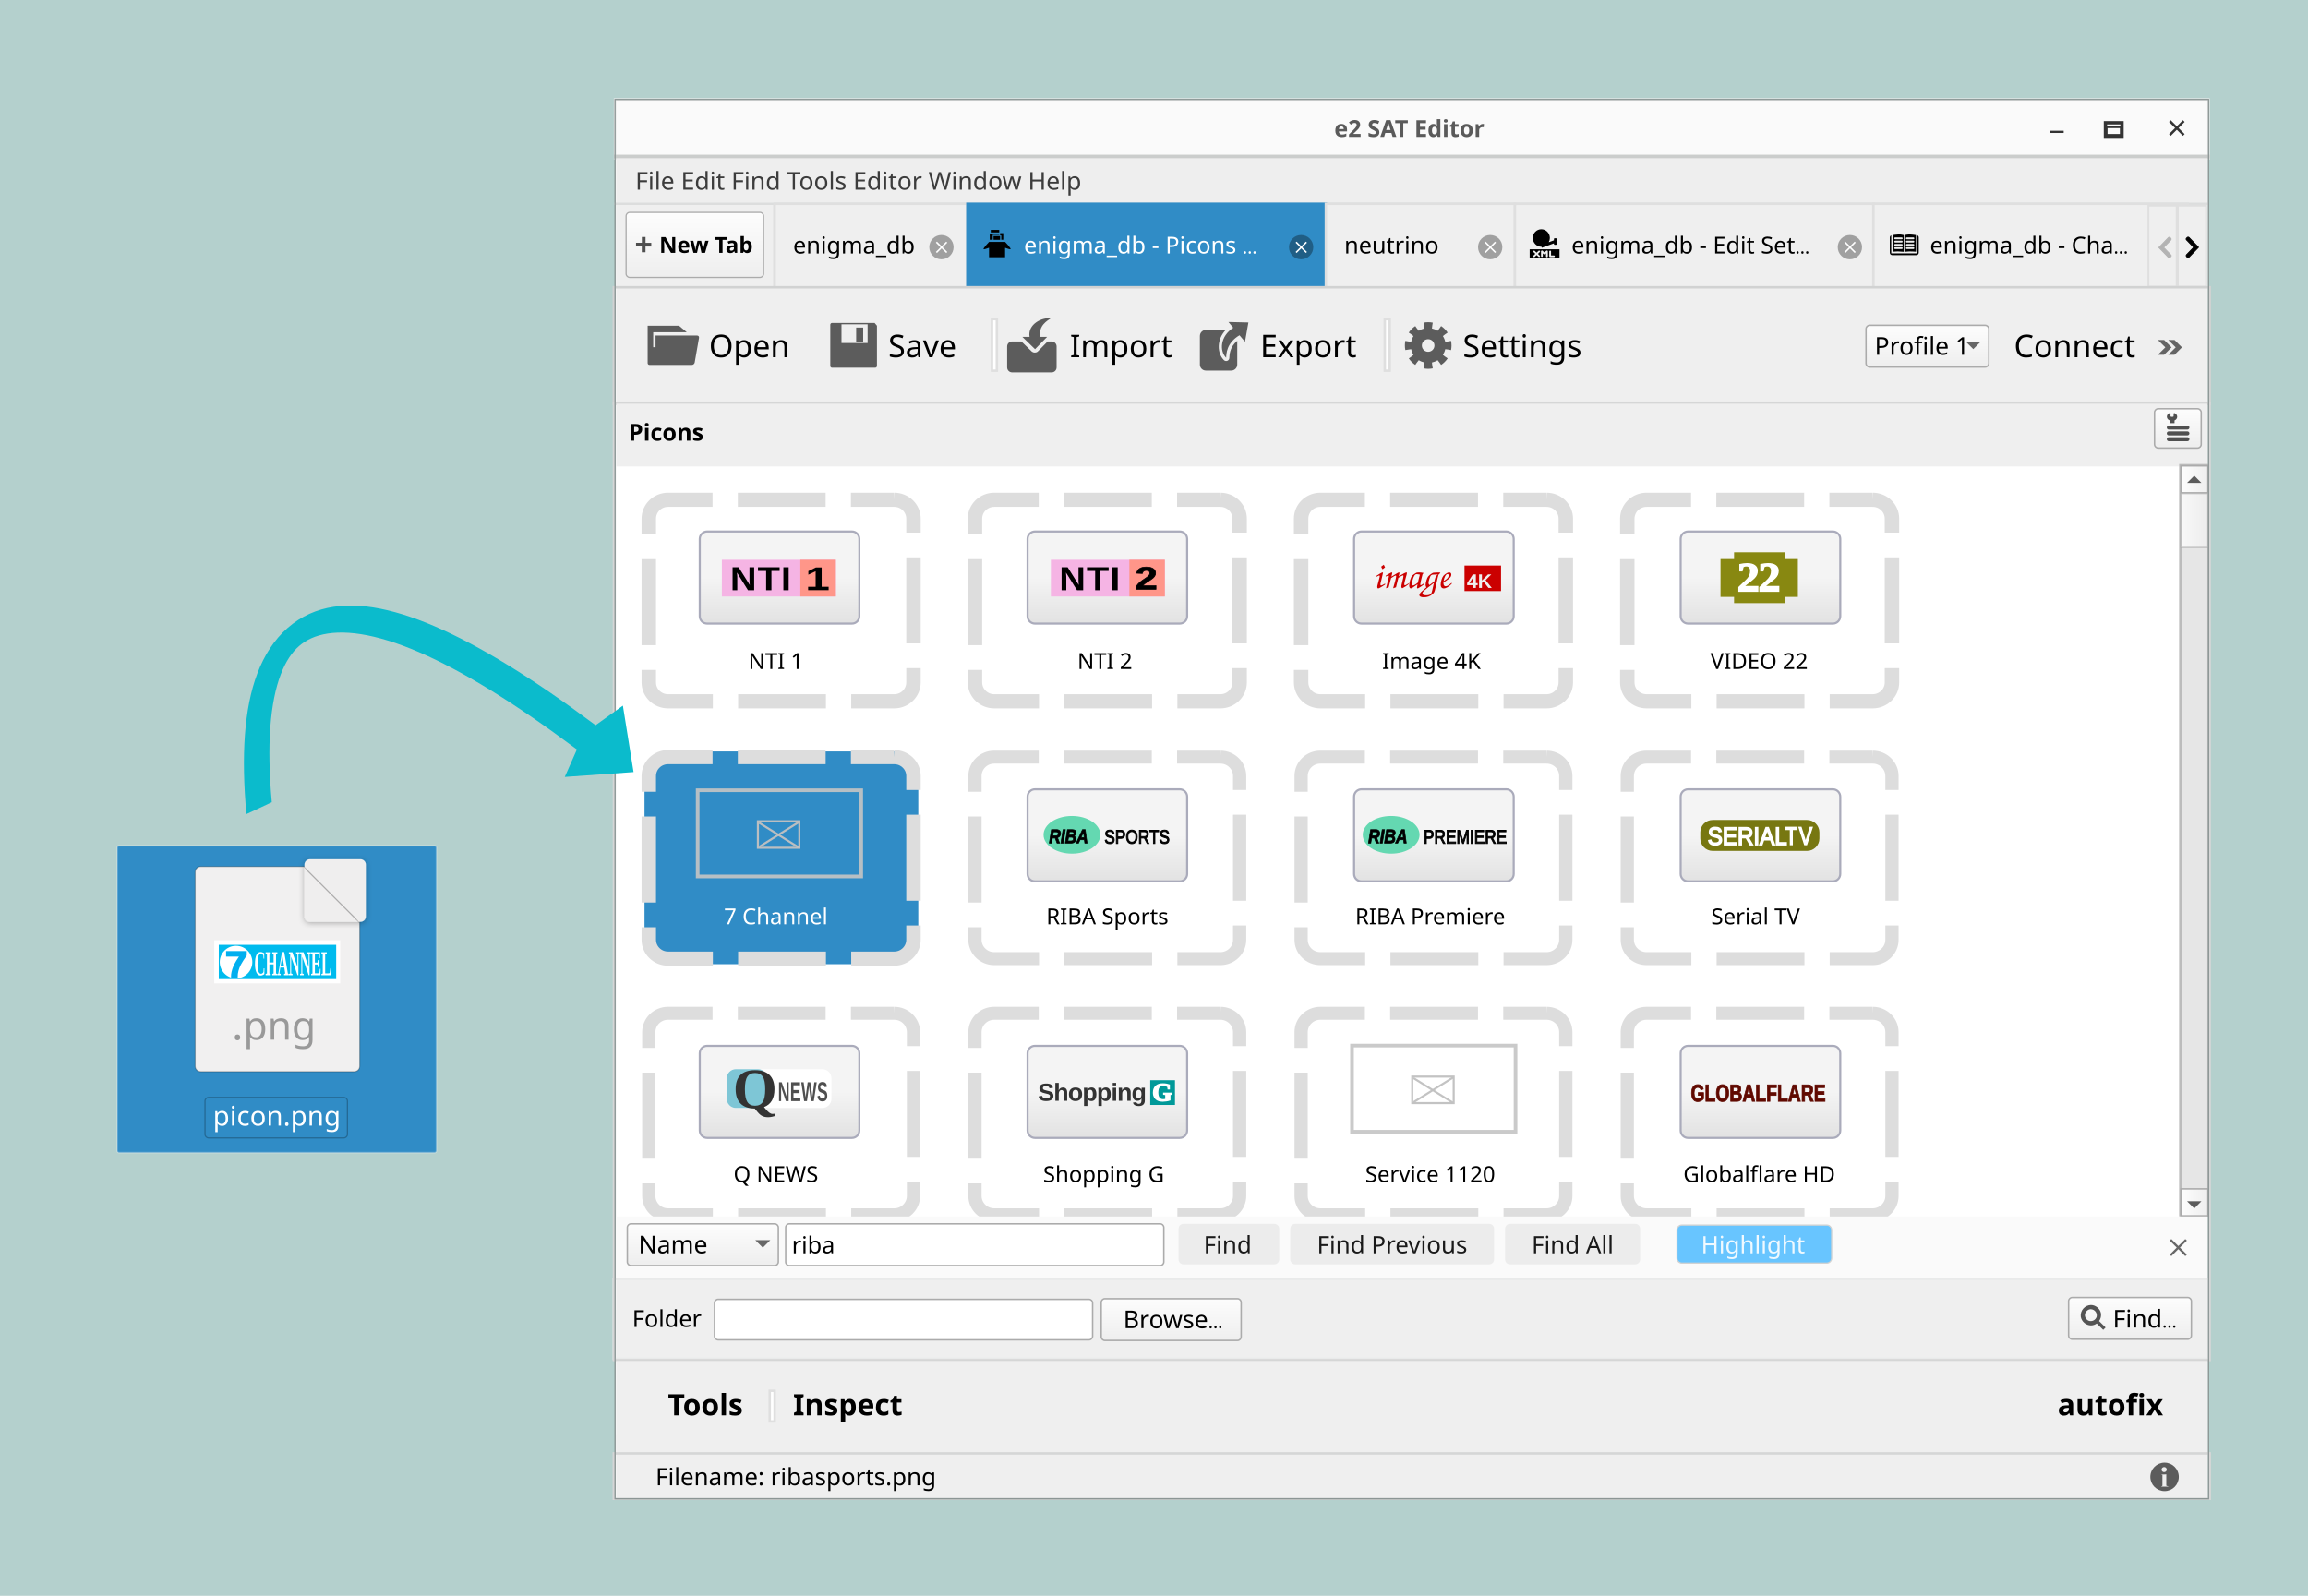
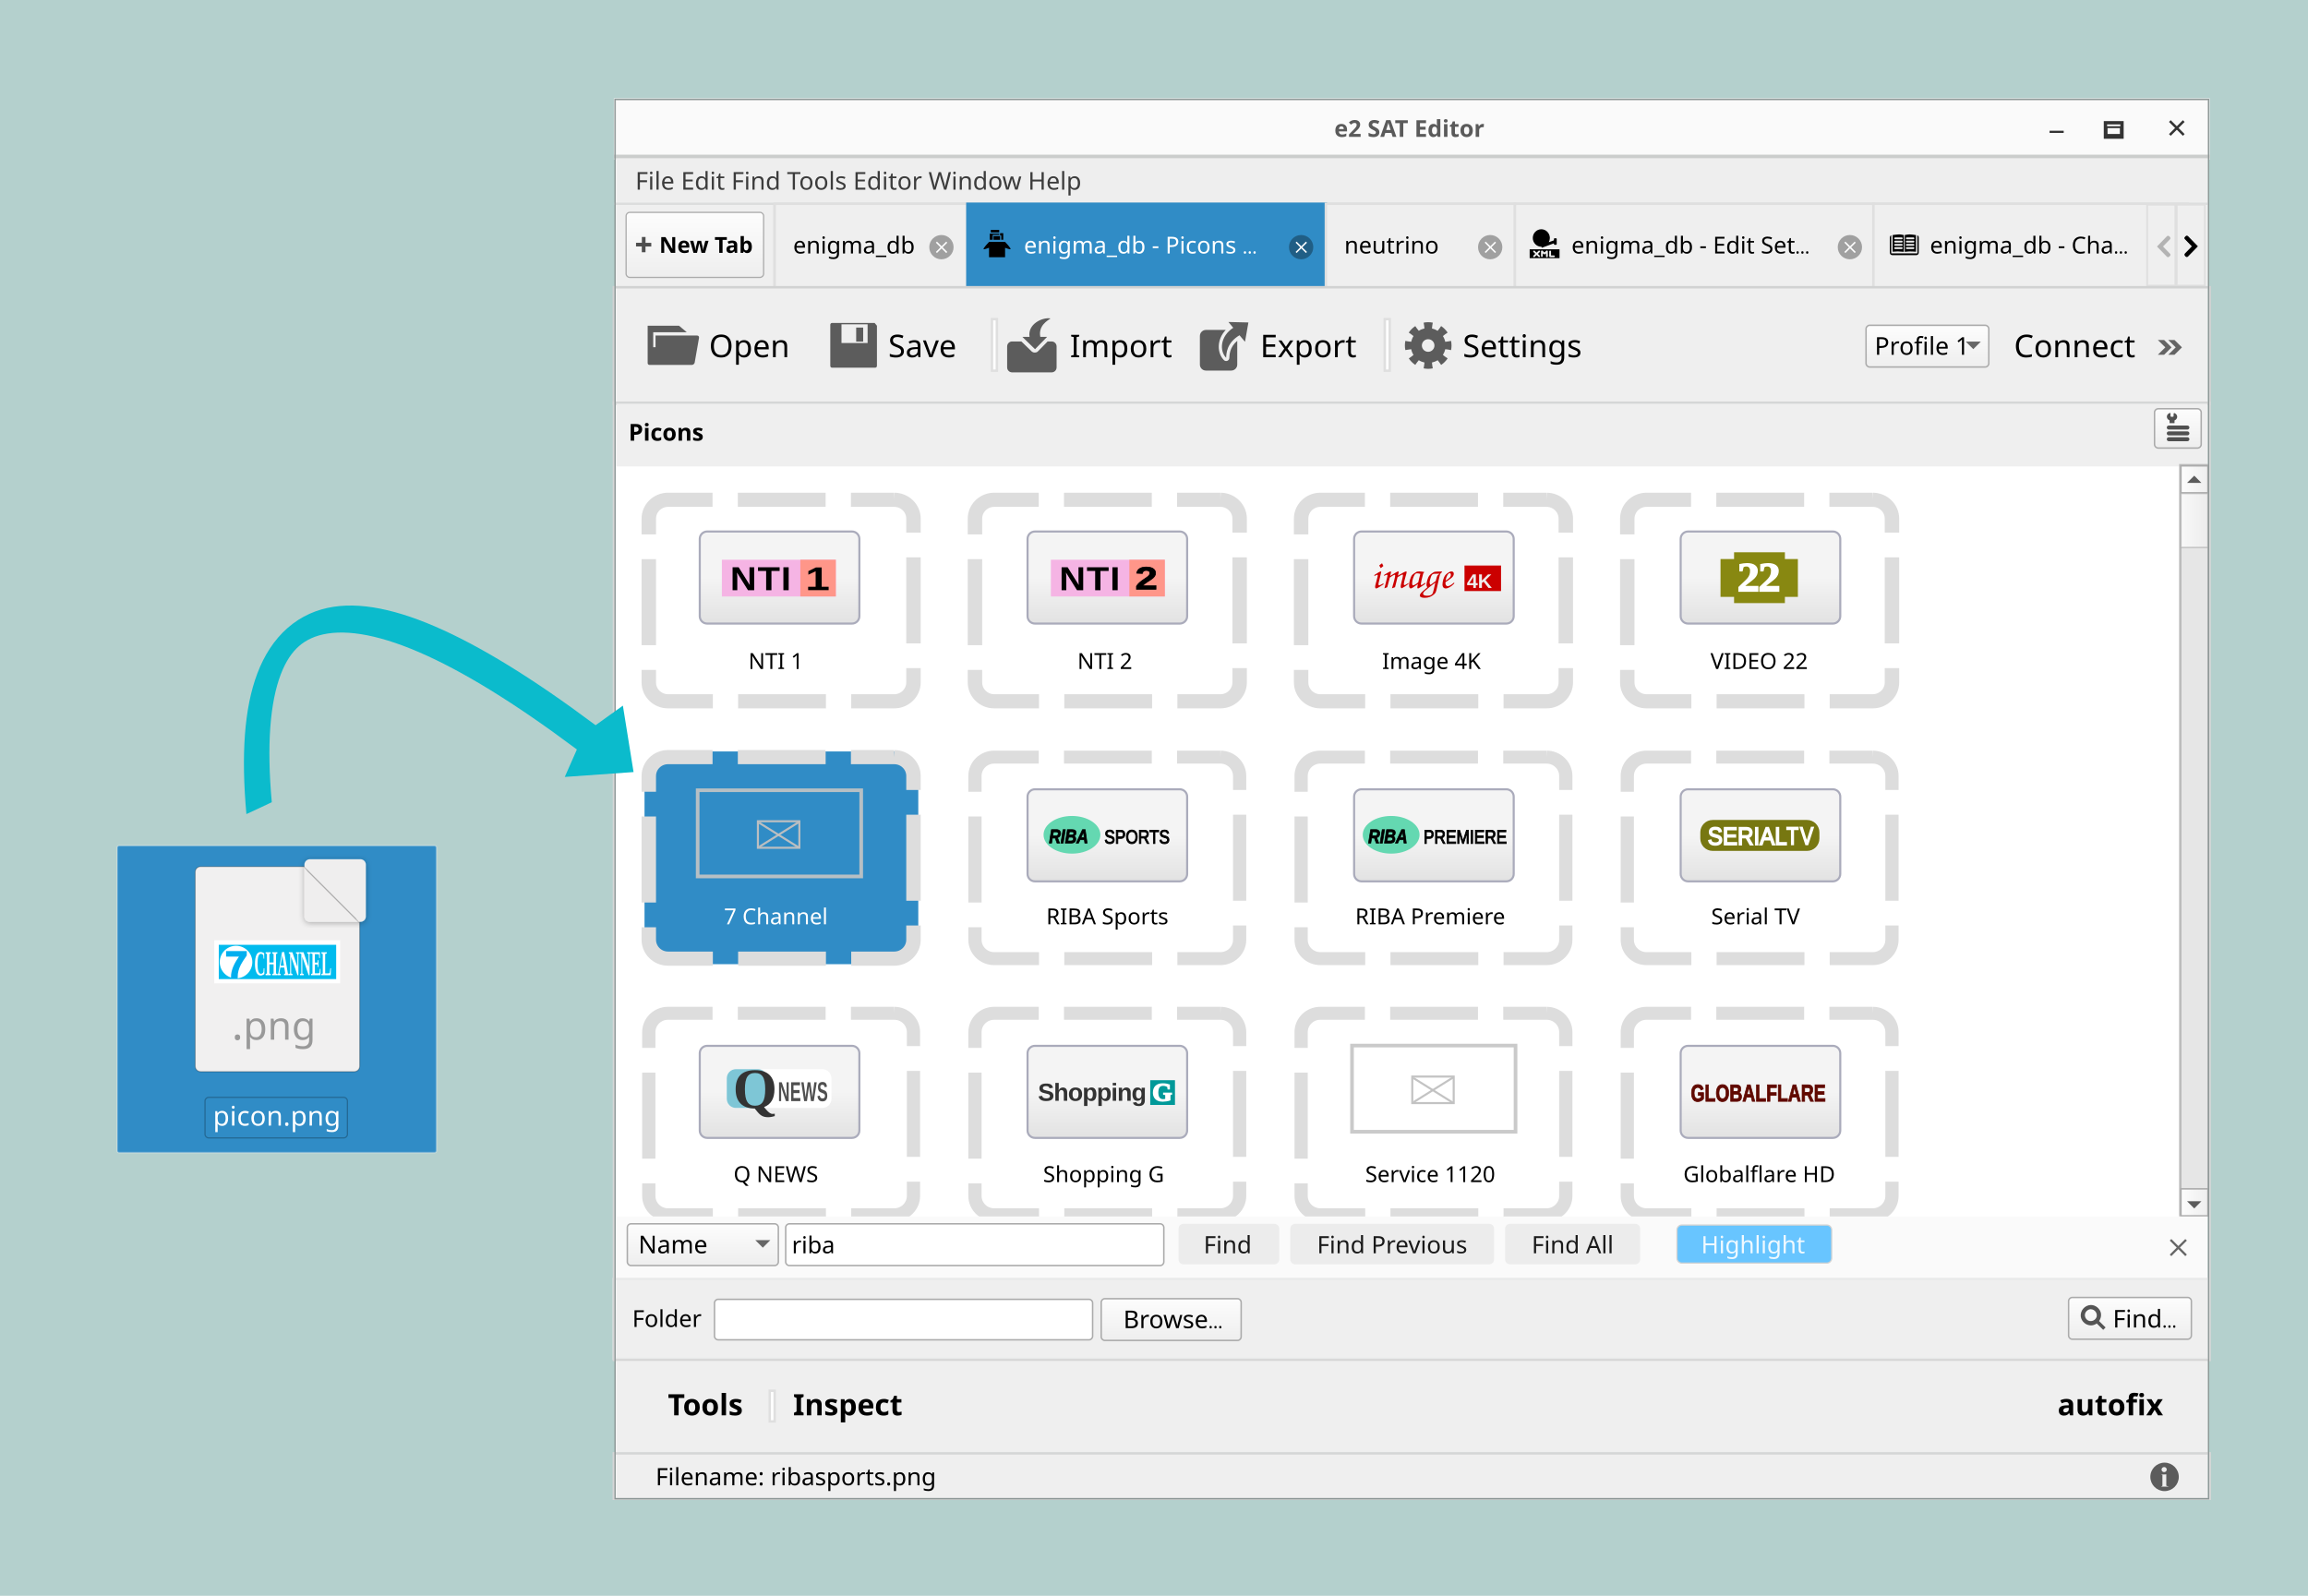
<svg xmlns="http://www.w3.org/2000/svg" style="pointer-events:none;user-select:none;text-rendering:geometricprecision" viewBox="0 0 1880 1300">
  <defs>
    <symbol id="aad">
      <path d="M37.8 37.8h18V26.3h-18V8H26.3v18.1H8v11.6h18.1v18h11.6v-18z" />
    </symbol>
    <symbol id="cbw">
      <path d="m60 15-3-.5v35.7a150.1 150.1 0 0 0-14.3-.6l-3 .2-6.7.6v-36S39.6 13 43 13c4 0 14 1.5 14 1.5l3 .5a5 5 0 0 1 3 4.7v32.6c0 2.9-2.3 5.2-5.2 5.2H6.2A5.2 5.2 0 0 1 1 52.3V19.7A5 5 0 0 1 4 15l3-.5S17 13 21 13c3.4 0 10 1.5 10 1.5v35.9a286 286 0 0 0-13-.9c-3 0-7.9.4-11 .7V14.5L4 15v38.7h56V15zM28.5 42.5a2 2 0 0 0-2-2h-14a2 2 0 0 0 0 4h14a2 2 0 0 0 2-2zm25 0a2 2 0 0 0-2-2h-14a2 2 0 0 0 0 4h14a2 2 0 0 0 2-2zm-25-7a2 2 0 0 0-2-2h-14a2 2 0 0 0 0 4h14a2 2 0 0 0 2-2zm25 0a2 2 0 0 0-2-2h-14a2 2 0 0 0 0 4h14a2 2 0 0 0 2-2zm-25-7a2 2 0 0 0-2-2h-14a2 2 0 0 0 0 4h14a2 2 0 0 0 2-2zm25 0a2 2 0 0 0-2-2h-14a2 2 0 0 0 0 4h14a2 2 0 0 0 2-2zm-25-7a2 2 0 0 0-2-2h-14a2 2 0 0 0 0 4h14a2 2 0 0 0 2-2zm25 0a2 2 0 0 0-2-2h-14a2 2 0 0 0 0 4h14a2 2 0 0 0 2-2z" />
    </symbol>
    <symbol id="cce">
      <path d="m62.3 7.3-5.6-5.6L32 26.4 7.3 1.7 1.7 7.3 26.4 32 1.7 56.7l5.6 5.6L32 37.6l24.7 24.7 5.6-5.6L37.6 32 62.3 7.3z" />
    </symbol>
    <symbol id="fdt">
      <path d="M56.3 31H13.8A13 13 0 0 0 1 44v61.3c0 7 5.7 12.8 12.8 12.8h54.5c7 0 12.8-5.8 12.8-12.8v-51c-16.6 14-16.6 30.2-17 36.9a6.8 6.8 0 0 1-11.7 4.4C38 81 36.3 52.4 56.3 31.1zm1 59.7c-14.6-14.7-13-46 15.2-64.3L62.2 14l42.8 1-7.3 41.4-11.8-14C57.8 59.3 57.8 82 57.3 90.6z" />
    </symbol>
    <symbol id="fet">
      <path d="M87.8 55.7h8.5c5.9 0 10.7 4.8 10.7 10.6v45c0 6-4.8 10.7-10.7 10.7H11.7C5.8 122 1 117.2 1 111.4v-45c0-6 4.8-10.7 10.7-10.7h19.8L54 77.5a10 10 0 0 0 6.3 2.1c2 0 4.8-.8 6.2-2.2l21.3-21.7zM94 6.4C76 3.3 44.4 18.9 49 45.9H33.6l27.2 26.4 25.8-26.4H72.1C67.3 21.7 88 10.8 94 6.4z" />
    </symbol>
    <symbol id="ffo">
      <path d="M32 62.5a30.5 30.5 0 0 1 0-61v9.6l-1-.1a5.4 5.4 0 1 0 1 10.7v5.1l-7.4.2 2.8 1.2V51l-2.8 2H32v9.5zm0-51.4V1.5a30.5 30.5 0 0 1 0 61V53h9.5l-5.8-2V26.6l-3.7.1v-5A5.4 5.4 0 0 0 32 11z" />
    </symbol>
    <symbol id="fgn">
      <path d="M21 43h89c2.9 0 4.7 2.2 4.2 5l-9.3 53c-.5 2.7-3.2 5-6 5H8a3.8 3.8 0 0 1-3.9-3.8V22h67.2L88 36H16v32h5V43z" />
    </symbol>
    <symbol id="fhe">
      <path d="M114 22v86.2c0 2-1.7 3.8-3.8 3.8H17.8a3.8 3.8 0 0 1-3.8-3.8V19.8c0-2 1.7-3.8 3.8-3.8H109l5 6zM94 59V19H38v40h56zm-9.5-33v30h-15V26h15z" />
    </symbol>
    <symbol id="liu">
      <path d="M56.3 57.4c0-2.4-2-4.3-4.4-4.3H12.1a4.3 4.3 0 0 0 0 8.6h39.8c2.4 0 4.4-1.9 4.4-4.3zm0-12.5c0-2.4-2-4.3-4.4-4.3H12.1a4.3 4.3 0 0 0 0 8.6h39.8c2.4 0 4.4-2 4.4-4.3zm0-12.5c0-2.4-2-4.3-4.4-4.3H12.1a4.3 4.3 0 0 0 0 8.6h39.8c2.4 0 4.4-2 4.4-4.3zm-42.5-13V23h10.6v-5.8l2.3-1.4c2.3-1.8 3.4-4.1 3.4-6.4s-1-4.7-3.2-6.5c-1-.7-2-1.3-3-1.7l-1.4 1-.1 6c0 .4-.2.6-.4.7-.4.3-.9.4-1.5.4h-2.8c-.6 0-1.1-.1-1.5-.4-.2-.2-.4-.4-.4-.7V1.9l-1.3-1c-1 .5-2.1 1-3 1.7A8.2 8.2 0 0 0 8 9c0 2.3 1 4.7 3.2 6.5.8.6 1.6 1 2.5 1.4v2.6z" />
    </symbol>
    <symbol id="pjw">
      <path d="M14.8 29.2h34.5s13.9 14.5 11.4 15.6c-1 .5-6.1-1-11.5-3V62H14.8V41.7c-5.4 2-10.4 3.6-11.5 3.1-2.5-1 11.5-15.6 11.5-15.6zm22-17.8H16.3v13.1h6.4V14h14v-2.6zm1.7 5.2h-14v8h14v-8zm6.8-6.2v14.1H41v-9.2h-2.5v-4.9h6.8zm-8.7-7H18.5v5.4h18.1V3.5z" />
    </symbol>
    <symbol id="skh">
      <path d="M40 45.2a20.9 20.9 0 0 1-12.4 4.2A22.6 22.6 0 0 1 5.8 30.7 22.5 22.5 0 0 1 27.6 5.6c10 0 19.4 7.7 21.4 17.6A22 22 0 0 1 45 40l14 13.8-5.1 5.1L40 45.2zM27.4 14.6c-6.2.1-12 5.2-12.7 11.5-.6 5.4 2.7 11 7.8 13.2A13.3 13.3 0 0 0 39.8 31a13.2 13.2 0 0 0-12.4-16.3z" />
    </symbol>
    <symbol id="sls">
      <path d="M74 15.4a50 50 0 0 0-19.7 0c.8 4 1.4 8.2 1.8 12.4-4.3 1-8.5 2.7-12.2 5.1-2.7-3.2-5.2-6.6-7.5-10.1a50 50 0 0 0-14 13.9c3.6 2.3 7 4.8 10.2 7.5a37.4 37.4 0 0 0-5 12.2c-4.2-.4-8.4-1-12.5-1.9a50 50 0 0 0 0 19.7 171 171 0 0 1 12.5-1.9c.9 4.4 2.6 8.5 5 12.3-3.2 2.7-6.6 5.2-10.1 7.5A50 50 0 0 0 36.4 106c2.3-3.5 4.8-6.9 7.5-10.1 3.7 2.4 7.9 4 12.2 5-.4 4.2-1 8.4-1.8 12.5a50 50 0 0 0 19.6 0c-.8-4.1-1.4-8.3-1.8-12.5 4.3-1 8.5-2.6 12.2-5 2.7 3.2 5.2 6.6 7.5 10.1a50 50 0 0 0 14-14c-3.6-2.2-7-4.7-10.2-7.4 2.4-3.8 4.1-7.9 5-12.3 4.2.5 8.4 1 12.5 2a50 50 0 0 0 0-19.8c-4.1.9-8.3 1.5-12.5 2-.9-4.4-2.6-8.6-5-12.3 3.2-2.7 6.6-5.2 10.1-7.5a50 50 0 0 0-13.9-14c-2.3 3.6-4.8 7-7.5 10.2a37.4 37.4 0 0 0-12.2-5c.4-4.3 1-8.4 1.8-12.5zM64 50.9a13.5 13.5 0 1 1 0 27 13.5 13.5 0 0 1 0-27z" />
    </symbol>
    <symbol id="tmw">
      <path d="M64 64V45H0v19h64zm-25-5.7V60a2 2 0 1 1-4 0v-6.4l-1.9 1.8c-.4.3-1 .5-1.5.5s-1-.2-1.5-.5l-2-1.8V60a2 2 0 0 1-3.8 0v-5.3h-6.7l4.1 4c.8.7.8 1.8 0 2.5a2 2 0 0 1-2.7 0l-4.1-3.9-4.1 4a2 2 0 0 1-2.7 0c-.8-.8-.8-2 0-2.7l4-3.9-4-3.9c-.8-.7-.8-1.8 0-2.5s2-.7 2.7 0l4 3.9 4.2-4a2 2 0 0 1 2.7 0c.8.8.8 2 0 2.6l-4 4h6.6v-5.3c0-.6.1-1 .6-1.4a2 2 0 0 1 1.3-.6h.2c.5 0 .9.3 1.3.6l4 3.6 3.9-3.6a2 2 0 0 1 1.8-.5c.4 0 .7.2 1 .5.4.3.6.8.6 1.3v8.7h2.9v-8.8a2 2 0 0 1 3.9 0v8.9h6.4a1.8 1.8 0 0 1 0 3.6h-8.5c-1 0-1.8-.9-1.8-1.9v-1.7h-3zM25.3 39.5H25c-10 0-18.3-8.4-18.3-18.8S15 2 25 2s18.3 8.4 18.3 18.8a19 19 0 0 1-2.4 9l11.1-4v-3c0-.9.7-1.5 1.5-1.5h3c.8 0 1.5.6 1.5 1.5v11c0 .8-.7 1.5-1.5 1.5h-3c-.8 0-1.5-.7-1.5-1.5v-1.6l-26 9.5-.7-2.2z" />
    </symbol>
    <symbol id="anw">
      <path d="m32 30.1 27.5 29.3V34.7L32 5.5 4.5 34.7v24.7L32 30z" />
    </symbol>
    <symbol id="aow">
      <path d="M32 36.2 11.8 16.6a3.3 3.3 0 0 0-4.6 0l-1.9 1.8a3.1 3.1 0 0 0 0 4.5L32 48.7l.1-.1.1.1L58.7 23a3.1 3.1 0 0 0 0-4.5l-2.4-2.3c-1-1-2.6-1-3.6 0L32 36.2z" />
    </symbol>
    <symbol id="apl">
      <path d="m32 45.4 26.7-26.8H5.3L32 45.4z" />
    </symbol>
    <symbol id="ptn">
      <g transform="matrix(.75 0 0 .75 20.3 11.9)">
        <rect width="50" height="32" x="48.3" y="24.2" style="fill:none;stroke:silver;stroke-opacity:.96;stroke-width:2.5px" />
        <rect width="2.5" height="56" style="fill:silver;fill-opacity:.96" transform="rotate(-58 48.9 -30.7)" />
        <rect width="2.5" height="56" x="23" y="-42" style="fill:silver;fill-opacity:.96" transform="rotate(58 .1 57.7)" />
      </g>
      <rect width="148" height="78" x="2" y="2" style="fill:none;stroke:#c4c4c4;stroke-opacity:.9;stroke-width:3.3px" />
    </symbol>
    <linearGradient id="bqf" x1="0" x2="0" y1="0" y2="1">
      <stop offset="0" style="stop-color:#fdfdfd" />
      <stop offset="1" style="stop-color:#eee" />
    </linearGradient>
    <linearGradient id="brf" x1="0" x2="1" y1="0" y2="0">
      <stop offset="0" style="stop-color:#fdfdfd" />
      <stop offset="1" style="stop-color:#eee" />
    </linearGradient>
    <linearGradient id="pug" x1="0" x2="0" y1="0" y2="1">
      <stop offset=".5" style="stop-color:#f4f4f4" />
      <stop offset="1" style="stop-color:#e2e2e2" />
    </linearGradient>
    <marker id="asd" markerHeight="3" markerWidth="3" orient="auto" refX="1.8" refY="1.8" viewBox="0 0 3.5 3.5">
      <polygon points="0.7,3.5 0,1.75 0.7,0 3.5,1.75" style="fill:#0bbbcc" />
    </marker>
    <filter id="ivf" color-interpolation-filters="sRGB">
      <feDropShadow dx="0" dy="1" flood-opacity=".3" stdDeviation="2.5" />
    </filter>
  </defs>
  <rect width="1880" height="1300" style="fill:#b4d0cd" />
  <g style="font-family:&quot;Sans-Serif&quot;,system-ui,sans-serif">
    <rect width="1298" height="1140" x="501" y="81" rx="0" style="fill:#f9f9f9;stroke:#acc6c3;stroke-width:1px" />
    <rect width="1298" height="48" x="501" y="81" rx="0" style="fill:#fafafa;stroke:#e8e8e8;stroke-width:2px;clip-path:inset(1px 1.5px 0)" />
    <rect width="1298" height="1" x="501" y="127" style="fill:none;stroke:#cbcdcc;stroke-width:2px;clip-path:inset(0 1px 1.1px)" />
    <text x="499" y="83.5" dx="649" dy="28" style="font-family:&quot;Sans-Serif&quot;,system-ui,sans-serif;font-weight:700;font-size:19px;fill:#5a5a5a" text-anchor="middle">e2 SAT Editor</text>
    <rect width="10.5" height=".8" x="1670" y="107" style="fill:none;stroke:#333;stroke-width:1px" />
    <g transform="matrix(.9 0 0 .9 1715 100)">
      <rect width="15" height="13" style="fill:none;stroke:#333;stroke-width:3px;clip-path:inset(.8px 1.4px 2.6px)" />
      <rect width="13" height="7" x="1" y="4" style="fill:none;stroke:#333;stroke-width:1.7px" />
    </g>
    <g transform="rotate(45 773.5 2187.2)">
      <rect width="15" height="1" y="7" style="fill:none;stroke:#333;stroke-width:1px" />
      <rect width="1" height="15" x="7" style="fill:none;stroke:#333;stroke-width:1px" />
    </g>
    <rect width="1296" height="36" x="502" y="129" style="fill:#eee" />
    <text x="505.5" y="130.5" dx="12" dy="24" style="font-size:20px;word-spacing:16px;fill:#000;fill-opacity:.75">File Edit Find Tools Editor Window Help</text>
-     <rect width="1298" height="1" x="501" y="165.5" style="fill:#e2e2e2;stroke:#dcdddd" />
+     <rect width="1297" height="1" x="501" y="165.5" style="fill:#e2e2e2;stroke:#dcdddd" />
    <rect width="1296" height="67" x="502" y="167" style="fill:#efefef" />
    <rect width="128" height="67" x="502" y="167" style="fill:#efefef" />
    <rect width="112" height="53" x="510" y="173" rx="3" style="fill:url(#bqf);stroke:#ababab;stroke-width:1px" />
    <use href="#aad" style="fill:#4f4f4f" transform="matrix(.26 0 0 .26 516 191)" />
    <text x="510" y="173" dx="27" dy="33" style="font-weight:700;font-size:18px;fill:#000">New Tab</text>
    <rect width="1" height="67" x="630" y="167" style="fill:#d5d6d6" />
    <rect width="157" height="69" x="631" y="166" style="fill:#efefef;stroke:#dfdfdf;stroke-width:2px;clip-path:inset(1px 0)" />
    <text x="631" y="165.5" dx="15" dy="41" style="font-size:19px;fill:#000">enigma_db</text>
    <g transform="matrix(.9 0 0 .9 761 195.5)">
      <rect width="22" height="22" x="-4.5" y="-4.5" rx="11" style="fill:#000;fill-opacity:.33" />
      <use href="#cce" style="fill:#fff" transform="matrix(.17 0 0 .17 1.2 1.2)" />
    </g>
    <rect width="292" height="69" x="788" y="166" style="fill:#308cc6;stroke:#308cc6;stroke-width:2px;clip-path:inset(1px 0)" />
    <use href="#pjw" style="fill:#000" transform="matrix(.38 0 0 .38 800 186)" />
    <text x="788" y="165.5" dx="46" dy="41" style="font-size:19px;fill:#fff">enigma_db - Picons <tspan style="font-size:15px">…</tspan>
    </text>
    <g transform="matrix(.9 0 0 .9 1054 195.5)">
      <rect width="22" height="22" x="-4.5" y="-4.5" rx="11" style="fill:#000;fill-opacity:.33" />
      <use href="#cce" style="fill:#fff" transform="matrix(.17 0 0 .17 1.2 1.2)" />
    </g>
    <rect width="154" height="69" x="1080" y="166" style="fill:#efefef;stroke:#dfdfdf;stroke-width:2px;clip-path:inset(1px 0)" />
    <text x="1080" y="165.5" dx="15" dy="41" style="font-size:19px;fill:#000">neutrino</text>
    <g transform="matrix(.9 0 0 .9 1208 195.5)">
      <rect width="22" height="22" x="-4.5" y="-4.5" rx="11" style="fill:#000;fill-opacity:.33" />
      <use href="#cce" style="fill:#fff" transform="matrix(.17 0 0 .17 1.2 1.2)" />
    </g>
    <rect width="292" height="69" x="1234" y="166" style="fill:#efefef;stroke:#dfdfdf;stroke-width:2px;clip-path:inset(1px 0)" />
    <use href="#tmw" style="fill:#000" transform="matrix(.38 0 0 .38 1246 186)" />
    <text x="1234" y="165.5" dx="46" dy="41" style="font-size:19px;fill:#000">enigma_db - Edit Set<tspan style="font-size:15px">…</tspan>
    </text>
    <g transform="matrix(.9 0 0 .9 1501 195.5)">
      <rect width="22" height="22" x="-4.5" y="-4.5" rx="11" style="fill:#000;fill-opacity:.33" />
      <use href="#cce" style="fill:#fff" transform="matrix(.17 0 0 .17 1.2 1.2)" />
    </g>
    <rect width="256" height="69" x="1526" y="166" style="fill:#efefef;stroke:#dfdfdf;stroke-width:2px;clip-path:inset(1px 0)" />
    <use href="#cbw" style="fill:#000" transform="matrix(.38 0 0 .38 1539 186)" />
    <text x="1526" y="165.5" dx="46" dy="41" style="font-size:19px;fill:#000">enigma_db - Cha<tspan style="font-size:15px">…</tspan>
    </text>
    <rect width="2" height="67" x="1781" y="167" style="fill:#dfdfdf" />
-     <rect width="23" height="66" x="1750" y="167.5" style="fill:#efefef;stroke:#dfdfdf;stroke-width:1.5px" />
+     <rect width="23" height="66" x="1749" y="166.7" style="fill:#efefef;stroke:#dfdfdf;stroke-width:1.5px" />
    <g style="opacity:.25">
-       <use href="#aow" style="stroke:#000;stroke-width:2.7px" transform="matrix(0 .3 -.3 0 1773.2 192)" />
-     </g>
-     <rect width="23" height="66" x="1774" y="167.5" style="fill:#efefef;stroke:#dfdfdf;stroke-width:1.5px" />
-     <use href="#aow" style="stroke:#000;stroke-width:2.7px" transform="matrix(0 -.3 .3 0 1776.1 211.1)" />
+       <use href="#aow" style="stroke:#000;stroke-width:2.7px" transform="matrix(0 .3 -.3 0 1772.2 191.2)" />
+     </g>
+     <rect width="23" height="66" x="1773" y="166.7" style="fill:#efefef;stroke:#dfdfdf;stroke-width:1.5px" />
+     <use href="#aow" style="stroke:#000;stroke-width:2.7px" transform="matrix(0 -.3 .3 0 1775.1 210.3)" />
    <rect width="1296" height="95" x="502" y="234" style="fill:#efefef" />
    <use href="#fgn" style="fill:#5c5c5c" transform="matrix(.38 0 0 .38 526 257)" />
    <text x="508.5" y="232" dx="69" dy="59" style="font-size:25.5px;fill:#000">Open</text>
    <use href="#fhe" style="fill:#5c5c5c" transform="matrix(.38 0 0 .38 671 257)" />
    <text x="654.5" y="232" dx="69" dy="59" style="font-size:25.5px;fill:#000">Save</text>
    <rect width="4" height="42" x="808" y="260" style="fill:#fff;stroke:#dfdfdf;stroke-width:2px;clip-path:inset(2px 2px 2px .5px)" />
    <use href="#fet" style="fill:#5c5c5c" transform="matrix(.38 0 0 .38 820 257)" />
    <text x="802.5" y="232" dx="69" dy="59" style="font-size:25.5px;fill:#000">Import</text>
    <use href="#fdt" style="fill:#5c5c5c" transform="matrix(.38 0 0 .38 977 257)" />
    <text x="957.5" y="232" dx="69" dy="59" style="font-size:25.5px;fill:#000">Export</text>
    <rect width="4" height="42" x="1128" y="260" style="fill:#fff;stroke:#dfdfdf;stroke-width:2px;clip-path:inset(2px 2px 2px .5px)" />
    <use href="#sls" style="fill:#5c5c5c" transform="matrix(.38 0 0 .38 1139 257)" />
    <text x="1122.5" y="232" dx="69" dy="59" style="font-size:25.5px;fill:#000">Settings</text>
    <rect width="100" height="34" x="1520" y="265" rx="3" style="fill:url(#bqf);stroke:#ababab;stroke-width:1.2px;filter:none" />
    <rect width="24" height="24" x="1612.5" y="270" rx="8" style="fill:none;stroke:none;stroke-opacity:.06;stroke-width:2px" />
    <use href="#apl" style="fill:#676767" transform="matrix(.23 0 0 .23 1600 274)" />
    <text x="1515" y="267" dx="12" dy="22" style="font-size:20px;fill:#000">Profile 1</text>
    <text x="1625.5" y="232" dx="15" dy="59" style="font-size:25.5px;fill:#000">Connect</text>
    <g transform="matrix(.9 0 0 .95 1770 276)">
      <use href="#anw" style="fill:#646464" transform="rotate(90) scale(.23)" />
      <use href="#anw" style="fill:#646464" transform="matrix(0 .23 -.23 0 9.4 0)" />
    </g>
    <rect width="1300" height="95" x="500" y="234" style="fill:none;stroke:#d1d2d2;stroke-width:2px;clip-path:inset(0 2px)" />
    <rect width="1296" height="779" x="502" y="328" style="fill:#efefef" />
    <text x="502" y="327" dx="10" dy="32" style="font-weight:700;font-size:19px;fill:#000">Picons</text>
    <rect width="38" height="32" x="1755" y="333" rx="3" style="fill:url(#bqf);stroke:#ababab;stroke-width:1.2px" />
    <use href="#liu" style="fill:#505050" transform="matrix(.38 0 0 .38 1762 336)" />
    <rect width="1296" height="687" x="502" y="380" style="fill:#fff" />
    <rect width="220" height="171" x="526" y="371" rx="16" style="fill:none;stroke:#ddd;stroke-width:12px;stroke-dasharray:37px,21px,36px,0" transform="matrix(.98 0 0 .96 13 51)" />
    <rect width="130" height="75" x="570" y="433" rx="6" style="fill:url(#pug);stroke:#aaabbb;stroke-width:1.7px" />
    <g style="text-rendering:auto" transform="matrix(.34 0 0 .34 588 456)">
      <rect width="273" height="88" style="fill:#f5b4e4" />
      <rect width="85" height="88" x="188" style="fill:#ff9689" />
      <g style="font-family:Arial,Helvetica,sans-serif;font-weight:700">
        <text x="18" dy="73" style="font-size:80px;letter-spacing:2px" transform="scale(1.1 1)">NTI</text>
        <text x="185" dy="81" style="font-size:88px" transform="matrix(1.2 0 0 .9 -22 0)">1</text>
      </g>
    </g>
    <text x="526" y="527" dx="106" dy="18" style="font-size:18px" text-anchor="middle">NTI 1</text>
    <rect width="220" height="171" x="792" y="371" rx="16" style="fill:none;stroke:#ddd;stroke-width:12px;stroke-dasharray:37px,21px,36px,0" transform="matrix(.98 0 0 .96 18 51)" />
    <rect width="130" height="75" x="837" y="433" rx="6" style="fill:url(#pug);stroke:#aaabbb;stroke-width:1.7px" />
    <g style="text-rendering:auto" transform="matrix(.34 0 0 .34 856 456)">
      <rect width="273" height="88" style="fill:#f5b4e4" />
      <rect width="85" height="88" x="188" style="fill:#ff9689" />
      <g style="font-family:Arial,Helvetica,sans-serif;font-weight:700">
        <text x="18" dy="73" style="font-size:80px;letter-spacing:2px" transform="scale(1.1 1)">NTI</text>
        <text x="185" dy="81" style="font-size:102px;stroke:#000;stroke-width:2px" transform="matrix(.95 0 0 .75 26 10)">2</text>
      </g>
    </g>
    <text x="792" y="527" dx="108" dy="18" style="font-size:18px" text-anchor="middle">NTI 2</text>
    <rect width="220" height="171" x="1058" y="371" rx="16" style="fill:none;stroke:#ddd;stroke-width:12px;stroke-dasharray:37px,21px,36px,0" transform="matrix(.98 0 0 .96 23 51)" />
    <rect width="130" height="75" x="1103" y="433" rx="6" style="fill:url(#pug);stroke:#aaabbb;stroke-width:1.7px" />
    <g style="text-rendering:auto" transform="matrix(.32 0 0 .32 1111 454)">
      <rect width="93" height="65" x="256" y="21" style="fill:#cb0000" />
-       <text x="10" dx="112" dy="78" style="font-family:cursive,serif;font-size:96px;fill:#cb0000" text-anchor="middle">image</text>
+       <text x="10" dx="112" dy="78" style="font-family:cursive,serif;font-size:102px;fill:#cb0000" text-anchor="middle">image</text>
      <text x="262" dy="78" style="font-family:Arial,Helvetica,sans-serif;font-weight:700;font-size:50px;fill:#eee">4K</text>
    </g>
    <text x="1058" y="527" dx="108" dy="18" style="font-size:18px" text-anchor="middle">Image 4K</text>
    <rect width="220" height="171" x="1324" y="371" rx="16" style="fill:none;stroke:#ddd;stroke-width:12px;stroke-dasharray:37px,21px,36px,0" transform="matrix(.98 0 0 .96 28 51)" />
    <rect width="130" height="75" x="1369" y="433" rx="6" style="fill:url(#pug);stroke:#aaabbb;stroke-width:1.7px" />
    <g style="text-rendering:auto" transform="matrix(.23 0 0 .23 1401 449)">
      <rect width="180" height="180" x="50" y="4" style="fill:#881" />
      <rect width="274" height="134" x="2" y="28" style="fill:#881" />
-       <text x="50" y="38" dx="56" dy="80" style="font-family:&quot;Times New Roman&quot;,Times,sans-serif;font-weight:700;font-size:122px;letter-spacing:-4px;fill:#fff;stroke:#fff;stroke-width:4px" text-anchor="middle" transform="scale(1.3 1.2)">22</text>
+       <text x="50" y="38" dx="56" dy="80" style="font-family:&quot;Times New Roman&quot;,serif;font-weight:700;font-size:122px;letter-spacing:-4px;fill:#fff;stroke:#fff;stroke-width:4px" text-anchor="middle" transform="scale(1.3 1.2)">22</text>
    </g>
    <text x="1324" y="527" dx="109" dy="18" style="font-size:18px" text-anchor="middle">VIDEO 22</text>
    <rect width="223" height="174" x="525" y="579" rx="20" style="fill:#308cc6" transform="matrix(1 0 0 .996 0 35.5)" />
    <rect width="220" height="171" x="526" y="580" rx="16" style="fill:none;stroke:#ddd;stroke-width:12px;stroke-dasharray:37px,21px,36px,0" transform="matrix(.98 0 0 .96 13 60)" />
    <use href="#ptn" transform="matrix(.9 0 0 .9 566.5 642)" />
    <text x="526" y="735" dx="106" dy="18" style="font-size:18px;fill:#fff" text-anchor="middle">7 Channel</text>
    <rect width="220" height="171" x="792" y="580" rx="16" style="fill:none;stroke:#ddd;stroke-width:11px;stroke-dasharray:37px,21px,36px,0" transform="matrix(.98 0 0 .96 18 60)" />
    <rect width="130" height="75" x="837" y="643" rx="6" style="fill:url(#pug);stroke:#aaabbb;stroke-width:1.7px" />
    <g style="text-rendering:auto" transform="matrix(.13 0 0 .13 849 665)">
      <ellipse cx="186" cy="116" rx="178" ry="118" style="fill:#64d8b1" />
      <g style="font-family:Arial,Helvetica,sans-serif">
        <text x="42" dy="140" style="font-weight:700;font-size:102px;letter-spacing:-1px;stroke:#000;stroke-width:4px;font-style:italic" transform="scale(1 1.2)">RIBA</text>
        <text x="389" dy="142" style="font-size:100px;stroke:#000;stroke-width:5px" transform="scale(1 1.2)">SPORTS</text>
      </g>
    </g>
    <text x="792" y="735" dx="110" dy="18" style="font-size:18px;fill:#000" text-anchor="middle">RIBA Sports</text>
    <rect width="220" height="171" x="1058" y="580" rx="16" style="fill:none;stroke:#ddd;stroke-width:11px;stroke-dasharray:37px,21px,36px,0" transform="matrix(.98 0 0 .96 23 60)" />
    <rect width="130" height="75" x="1103" y="643" rx="6" style="fill:url(#pug);stroke:#aaabbb;stroke-width:1.7px" />
    <g style="text-rendering:auto" transform="matrix(.13 0 0 .13 1109 665)">
      <ellipse cx="186" cy="116" rx="178" ry="118" style="fill:#64d8b1" />
      <g style="font-family:Arial,Helvetica,sans-serif">
        <text x="42" dy="140" style="font-weight:700;font-size:102px;letter-spacing:-1px;stroke:#000;stroke-width:4px;font-style:italic" transform="scale(1 1.2)">RIBA</text>
        <text x="389" dy="142" style="font-size:100px;stroke:#000;stroke-width:5px" transform="scale(1 1.2)">PREMIERE</text>
      </g>
    </g>
    <text x="1058" y="735" dx="107" dy="18" style="font-size:18px" text-anchor="middle">RIBA Premiere</text>
    <rect width="220" height="171" x="1324" y="580" rx="16" style="fill:none;stroke:#ddd;stroke-width:11px;stroke-dasharray:37px,21px,36px,0" transform="matrix(.98 0 0 .96 28 60)" />
    <rect width="130" height="75" x="1369" y="643" rx="6" style="fill:url(#pug);stroke:#aaabbb;stroke-width:1.7px" />
    <g style="text-rendering:auto" transform="matrix(.21 0 0 .21 1385 668)">
      <rect width="462" height="120" rx="48" style="fill:#771" />
-       <g style="font-family:Arial,Helvetica,sans-serif;font-size:96px">
-         <text x="32" dy="96" style="fill:#fff;stroke:#fff;stroke-width:6px" transform="scale(.9 1)">SERIAL</text>
-         <text x="412" dy="96" style="letter-spacing:8px;fill:#fff;stroke:#fff;stroke-width:6px" transform="matrix(.8 0 0 1 0 -.9)">TV</text>
+       <g style="font-family:Arial,Helvetica,sans-serif;font-size:96px" text-anchor="middle">
+         <text x="32" dx="171" dy="96" style="fill:#fff;stroke:#fff;stroke-width:6px" transform="scale(.9 1)">SERIAL</text>
+         <text x="412" dx="71" dy="96" style="letter-spacing:8px;fill:#fff;stroke:#fff;stroke-width:6px" transform="matrix(.8 0 0 1 0 -.9)">TV</text>
      </g>
    </g>
    <text x="1324" y="735" dx="106" dy="18" style="font-size:18px" text-anchor="middle">Serial TV</text>
    <rect width="220" height="171" x="526" y="788" rx="16" style="fill:none;stroke:#ddd;stroke-width:11px;stroke-dasharray:37px,21px,36px,0" transform="matrix(.98 0 0 .96 13 69)" />
    <rect width="130" height="75" x="570" y="852" rx="6" style="fill:url(#pug);stroke:#aaabbb;stroke-width:1.7px" />
    <g style="text-rendering:auto" transform="matrix(.31 0 0 .31 592 871)">
      <rect width="275" height="102" rx="24" style="fill:#fff" />
      <rect width="106" height="102" rx="24" style="fill:#7ec6d6" />
-       <text x="16" dy="102" style="font-family:&quot;Times New Roman&quot;,Times,sans-serif;font-weight:700;font-size:150px;fill:#333">Q</text>
+       <text x="16" dy="102" style="font-family:&quot;Times New Roman&quot;,serif;font-weight:700;font-size:150px;fill:#333">Q</text>
      <text x="224" dy="84" style="font-family:Arial,Helvetica,sans-serif;font-weight:700;font-size:72px;letter-spacing:1px;fill:#4f4f4f" transform="scale(.6 1)">NEWS</text>
    </g>
    <text x="526" y="945" dx="106" dy="18" style="font-size:18px" text-anchor="middle">Q NEWS</text>
    <rect width="220" height="171" x="792" y="788" rx="16" style="fill:none;stroke:#ddd;stroke-width:11px;stroke-dasharray:37px,21px,36px,0" transform="matrix(.98 0 0 .96 18 69)" />
    <rect width="130" height="75" x="837" y="852" rx="6" style="fill:url(#pug);stroke:#aaabbb;stroke-width:1.7px" />
    <g style="text-rendering:auto" transform="matrix(.21 0 0 .21 846 880)">
      <rect width="96" height="96" x="433" style="fill:#099" />
      <text dx="208" dy="80" style="font-family:Arial,Helvetica,sans-serif;font-weight:700;font-size:96px;letter-spacing:-3px;fill:#333" text-anchor="middle">Shopping</text>
-       <text x="433" dx="8" dy="80" style="font-family:&quot;Times New Roman&quot;,Times,sans-serif;font-weight:700;font-size:99px;fill:#fff;stroke:#fff;stroke-width:5px">G</text>
+       <text x="433" dx="8" dy="80" style="font-family:&quot;Times New Roman&quot;,serif;font-weight:700;font-size:99px;fill:#fff;stroke:#fff;stroke-width:5px">G</text>
    </g>
    <text x="792" y="945" dx="107" dy="18" style="font-size:18px" text-anchor="middle">Shopping G</text>
    <rect width="220" height="171" x="1058" y="788" rx="16" style="fill:none;stroke:#ddd;stroke-width:11px;stroke-dasharray:37px,21px,36px,0" transform="matrix(.98 0 0 .96 23 69)" />
    <use href="#ptn" transform="matrix(.9 0 0 .9 1099.5 850)" />
    <text x="1058" y="945" dx="107" dy="18" style="font-size:18px" text-anchor="middle">Service 1120</text>
    <rect width="220" height="171" x="1324" y="788" rx="16" style="fill:none;stroke:#ddd;stroke-width:11px;stroke-dasharray:37px,21px,36px,0" transform="matrix(.98 0 0 .96 28 69)" />
    <rect width="130" height="75" x="1369" y="852" rx="6" style="fill:url(#pug);stroke:#aaabbb;stroke-width:1.7px" />
    <g style="text-rendering:auto">
      <text dx="368" dy="96" style="font-family:Arial,Helvetica,sans-serif;font-weight:700;font-size:97px;fill:#600900;stroke:#600900;stroke-width:3.5px" text-anchor="middle" transform="matrix(.15 0 0 .2 1377 878)">GLOBALFLARE</text>
    </g>
    <text x="1324" y="945" dx="109" dy="18" style="font-size:18px" text-anchor="middle">Globalflare HD</text>
    <g style="clip-path:inset(1px 1px 0 .5px)">
      <rect width="23" height="611" x="1776" y="379" style="fill:#e6e6e6;stroke:#bcbcbc;stroke-width:2px" />
      <rect width="22" height="22" x="1776.5" y="379.5" rx="0" style="fill:url(#brf);stroke:#ababab;stroke-width:1.2px" />
      <use href="#apl" style="fill:#5c5c5c" transform="matrix(.22 0 0 -.22 1780.3 397.5)" />
      <rect width="22" height="22" x="1776.5" y="968.5" rx="0" style="fill:url(#brf);stroke:#ababab;stroke-width:1.2px" />
      <use href="#apl" style="fill:#5c5c5c" transform="matrix(.22 0 0 .22 1780.3 974.5)" />
      <rect width="22" height="44" x="1776.5" y="402" rx="0" style="fill:url(#brf);fill-opacity:.8;stroke:#ababab;stroke-opacity:.6;stroke-width:1.2px" />
    </g>
    <rect width="1296" height="61" x="502" y="991" style="fill:#fafafa" />
    <rect width="123" height="34" x="511" y="997" rx="3" style="fill:url(#bqf);stroke:#ababab;stroke-width:1.2px;filter:none" />
    <text x="508" y="999" dx="12" dy="22" style="font-size:20px;fill:#000">Name</text>
    <rect width="24" height="24" x="621.5" y="1002" rx="8" style="fill:none;stroke:none;stroke-opacity:.06;stroke-width:2px" />
    <use href="#apl" style="fill:#676767" transform="matrix(.23 0 0 .23 614 1006)" />
    <rect width="308" height="34" x="640" y="997" rx="3" style="fill:#fff;stroke:#ababab;stroke-width:1.2px;clip-path:none" />
    <text x="641" y="998" dx="4" dy="23" style="font-size:19px;fill:#000">riba</text>
    <rect width="82" height="33" x="960" y="997" rx="4" style="fill:#ececec" />
    <text x="960" y="998" dx="40" dy="23" style="font-size:19.5px;fill:#000;fill-opacity:.89" text-anchor="middle">Find</text>
    <rect width="166" height="33" x="1051" y="997" rx="4" style="fill:#ececec" />
    <text x="1051" y="998" dx="83" dy="23" style="font-size:19.5px;fill:#000;fill-opacity:.89" text-anchor="middle">Find Previous</text>
    <rect width="110" height="33" x="1226" y="997" rx="4" style="fill:#ececec" />
    <text x="1226" y="998" dx="55" dy="23" style="font-size:19.5px;fill:#000;fill-opacity:.89" text-anchor="middle">Find All</text>
    <rect width="126" height="31" x="1366" y="998" rx="4" style="fill:#68c5ff;stroke:#d1d2d2;stroke-width:1px" />
    <text x="1366" y="999" dx="62" dy="22" style="font-size:19.5px;fill:#fff;fill-opacity:.9" text-anchor="middle">Highlight</text>
    <use href="#cce" style="fill:#666" transform="matrix(.23 0 0 .23 1767 1009)" />
    <rect width="1296" height="65" x="502" y="1043" style="fill:#efefef" />
    <rect width="1299" height="65" x="500" y="1042" style="fill:none;stroke:#e9eaea;stroke-width:2px;clip-path:inset(0 2px 2px)" />
    <text x="511" y="1058" dx="4" dy="23" style="font-size:19px;fill:#000">Folder</text>
    <rect width="308" height="33" x="582" y="1058.5" rx="3" style="fill:#fff;stroke:#ababab;stroke-width:1.2px;clip-path:none" />
    <rect width="114" height="34" x="897" y="1058" rx="3" style="fill:url(#bqf);stroke:#ababab;stroke-width:1.2px;filter:none" />
    <text x="891" y="1060" dx="24" dy="22" style="font-size:20px;fill:#000">Browse<tspan style="font-size:15px">…</tspan>
    </text>
    <rect width="100" height="34" x="1685" y="1057" rx="3" style="fill:url(#bqf);stroke:#ababab;stroke-width:1.2px;filter:none" />
    <use x="15" href="#skh" style="fill:#545454" transform="matrix(.38 0 0 .38 1687 1061)" />
    <text x="1675" y="1059.5" dx="46" dy="22" style="font-size:20px;fill:#000">Find<tspan style="font-size:15px">…</tspan>
    </text>
    <rect width="1300" height="780" x="500" y="328" style="fill:none;stroke:#d5d6d6;stroke-width:1.8px;clip-path:inset(0 2px)" />
    <rect width="1296" height="75" x="502" y="1109" style="fill:#efefef" />
    <text x="515" y="1120" dx="29" dy="33" style="font-weight:700;font-size:24px;fill:#000">Tools</text>
    <rect width="4" height="25" x="627" y="1133" style="fill:#fff;stroke:#dfdfdf;stroke-width:2px;clip-path:inset(2px 2px 2px .5px)" />
    <text x="617" y="1120" dx="29" dy="33" style="font-weight:700;font-size:24px;fill:#000">Inspect</text>
    <text x="1665" y="1120" dx="11" dy="33" style="font-weight:700;font-size:24px;fill:#000">autofix</text>
-     <rect width="1296" height="51" x="502" y="1169" rx="0" style="fill:#efefef;clip-path:inset(15px 0 0)" />
+     <rect width="1296" height="36.4" x="502" y="1184" rx="0" style="fill:#efefef;clip-path:none" />
    <rect width="1300" height="37" x="500" y="1184" style="fill:none;stroke:#d5d6d6;stroke-width:2px;clip-path:inset(0 2px 37.3px)" />
    <text x="505" y="1181" dx="29" dy="29" style="font-size:19.5px;fill:#000">Filename: ribasports.png</text>
    <use href="#ffo" style="fill:#5c5c5c" transform="matrix(.38 0 0 .38 1751 1191)" />
    <rect width="1298" height="1140" x="501" y="81" rx="0" style="fill:none;stroke:#8c9695;stroke-width:1px" />
  </g>
  <g style="font-family:&quot;Sans-Serif&quot;,system-ui,sans-serif">
    <rect width="260" height="250" x="95.5" y="689" rx="1.5" style="fill:#308cc6;fill-opacity:1;stroke:#fff;stroke-opacity:.25;stroke-width:1.3px" />
    <g style="clip-path:polygon(-4% -56%,104% 30%,104% 104%,-4% 104%)">
      <g style="filter:none">
        <rect width="134" height="167" x="159" y="706" rx="4.4" style="fill:#f1f0f0;stroke:#000;stroke-opacity:.25;stroke-width:.9px" />
      </g>
    </g>
    <g style="clip-path:polygon(-13%0,108% 120%,200% 200%,-200% 200%)">
      <g style="filter:url(#ivf)">
        <rect width="50" height="51" x="248" y="700" rx="4.4" style="fill:#efeeee;stroke-opacity:.25;stroke-width:.9px;clip-path:polygon(0 13%,90% 100%,0 100%,0 0)" />
      </g>
    </g>
    <rect width=".1" height="64" x="98.5" y="99" rx="4.4" style="fill-opacity:.2;stroke:#000;stroke-opacity:.25;stroke-width:.9px" transform="rotate(-45 906.2 222.8)" />
    <text x="156" y="827" dx="67" dy="20" style="font-size:32px;fill:#999" text-anchor="middle">
      <tspan style="font-size:35.2px">.</tspan>png</text>
    <g transform="matrix(.9 0 0 .9 174.5 766)">
      <rect width="114" height="39" style="fill:#fff" />
      <g style="text-rendering:auto" transform="matrix(.22 0 0 .22 5 5)">
        <rect width="483" height="141" x="-4" y="-4" style="fill:#0be" />
        <circle cx="67" cy="67" r="67" style="fill:#fff" />
        <text x="18" dy="107" style="font-family:Arial,Helvetica,sans-serif;font-size:122px;fill:#00afef;stroke:#00afef;stroke-width:10px" transform="matrix(1.3 0 0 1.2 1 0)">7</text>
-         <text x="315" dy="121" style="font-family:&quot;Times New Roman&quot;,Times,sans-serif;font-weight:700;font-size:144px;letter-spacing:-2px;fill:#fff" transform="scale(.45 1)">CHANNEL</text>
+         <text x="315" dy="121" style="font-family:&quot;Times New Roman&quot;,serif;font-weight:700;font-size:144px;letter-spacing:-2px;fill:#fff" transform="scale(.45 1)">CHANNEL</text>
      </g>
    </g>
    <rect width="116" height="33" x="167" y="894" rx="3" style="fill:#308cc6;stroke:#000;stroke-opacity:.25" />
    <text x="109.5" y="898" dx="116" dy="19" style="font-family:&quot;Sans-Serif&quot;,system-ui,sans-serif;font-weight:400;font-size:22px;letter-spacing:.1px;fill:#fff;text-shadow:none" text-anchor="middle">picon.png</text>
    <g style="fill:none;stroke:#0bbbcc;stroke-width:22px">
      <path d="M290.5 341.3q144-282 219 219" style="marker-end:url(#asd)" transform="matrix(.8 -.8 .5 .6 -192 686)" />
    </g>
  </g>
</svg>
